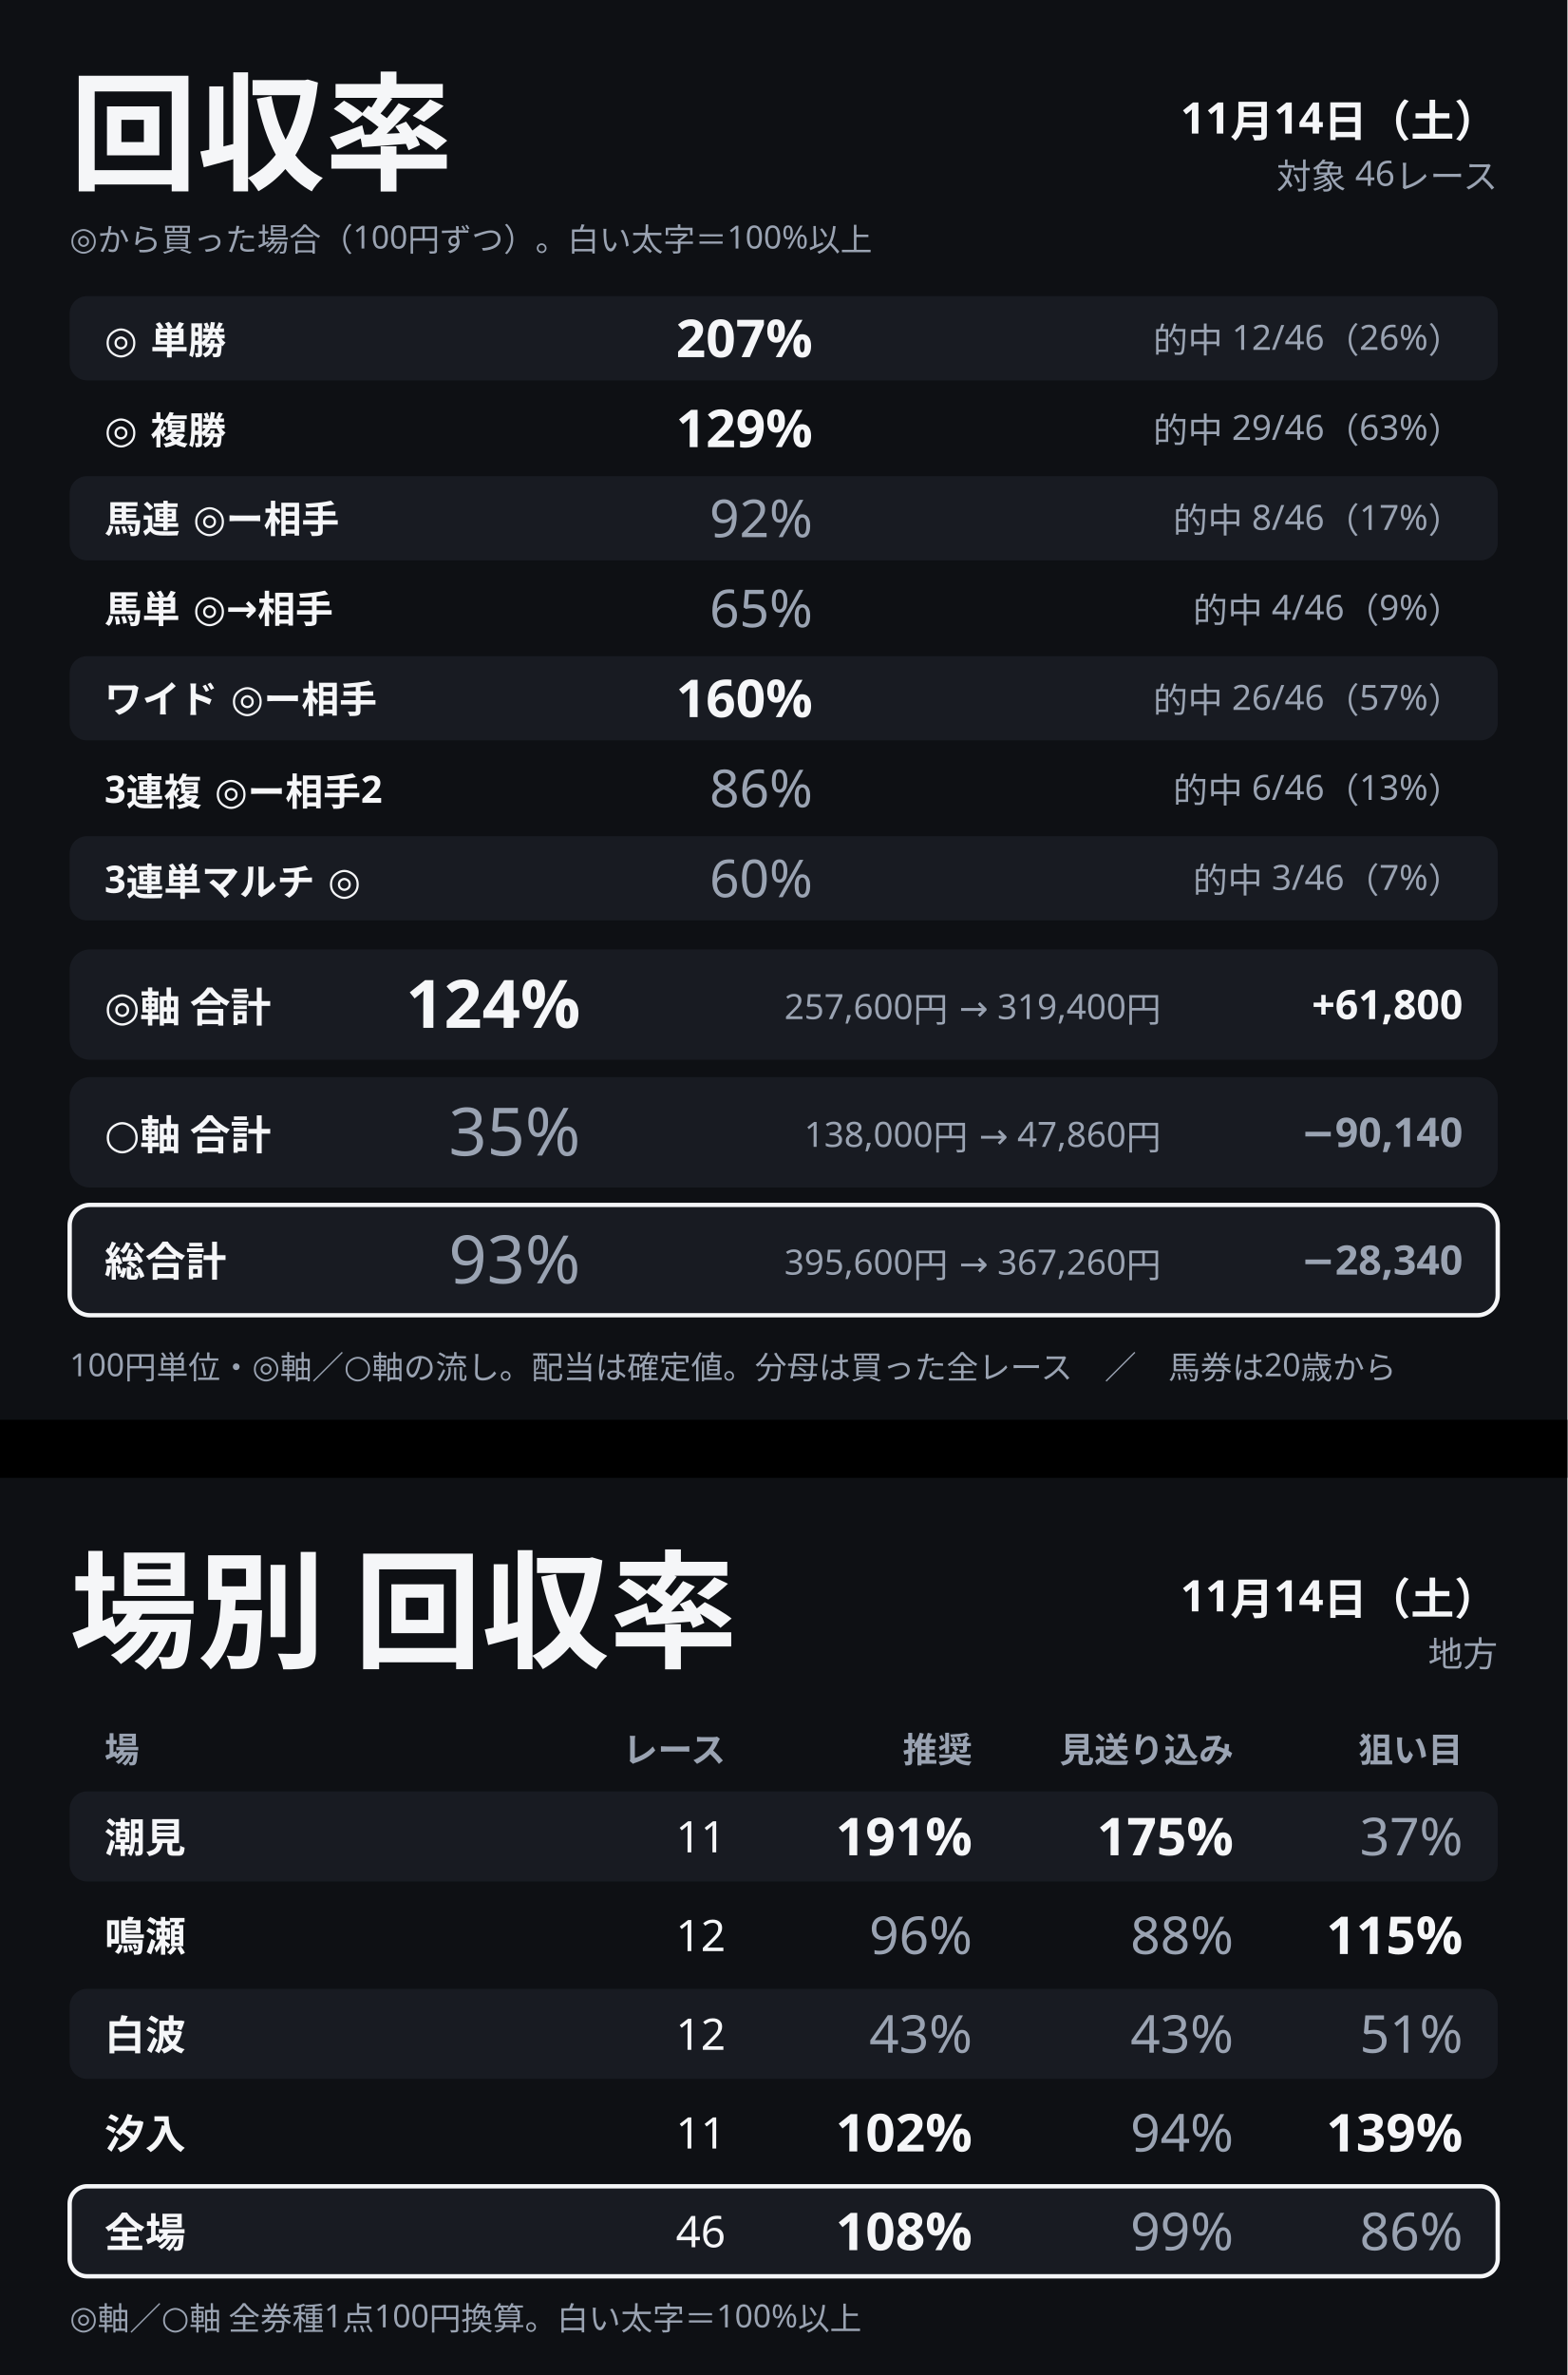
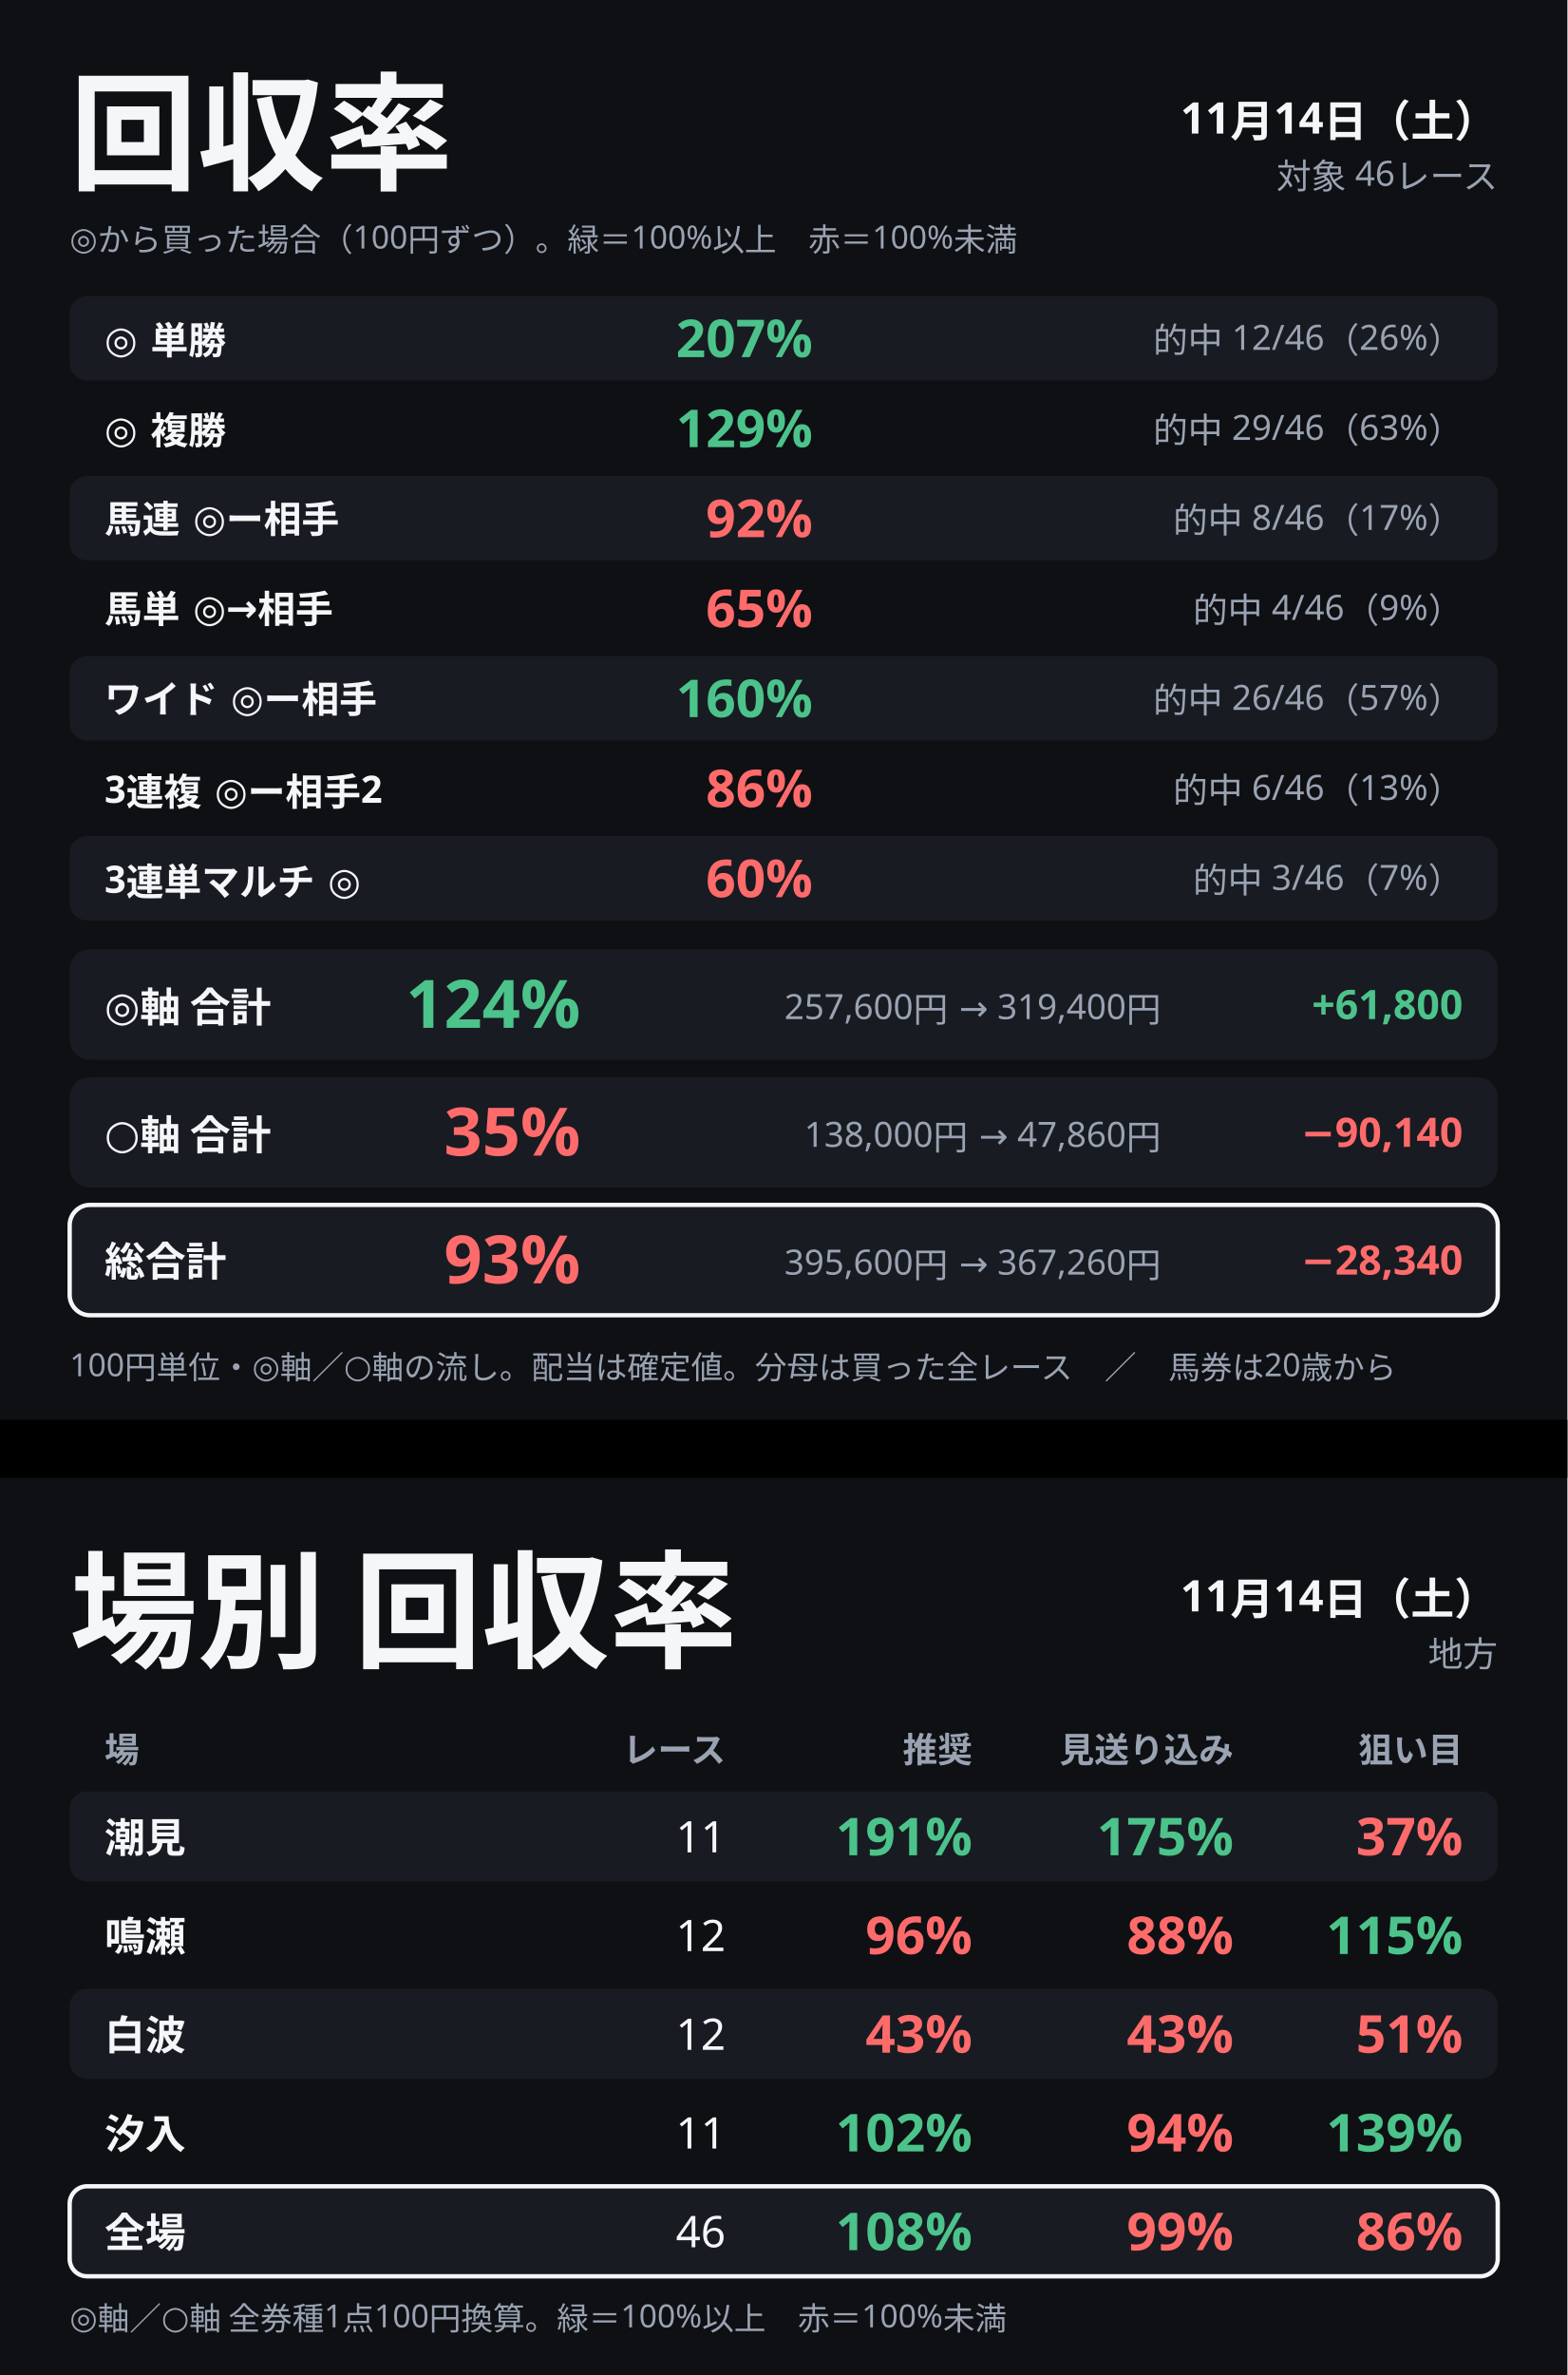
<svg xmlns="http://www.w3.org/2000/svg" width="1080" height="1636" viewBox="0 0 1080 1636" font-family="'Noto Sans JP',sans-serif">
  <defs />
  <rect x="0" y="0" width="1080" height="1636" rx="0" fill="#0e1014" />
  <text x="48" y="124" font-size="88" font-weight="900" fill="#f5f6f8" text-anchor="start">回収率</text>
  <text x="1032" y="92" font-size="30" font-weight="700" fill="#f5f6f8" text-anchor="end">11月14日（土）</text>
  <text x="1032" y="130" font-size="24" font-weight="500" fill="#9aa3b2" text-anchor="end">対象 46レース</text>
-   <text x="48" y="172" font-size="22" font-weight="400" fill="#9aa3b2" text-anchor="start">◎から買った場合（100円ずつ）。白い太字＝100%以上</text>
+   <text x="48" y="172" font-size="22" font-weight="400" fill="#9aa3b2" text-anchor="start">◎から買った場合（100円ずつ）。緑＝100%以上　赤＝100%未満</text>
  <rect x="48" y="204" width="984" height="58" rx="12" fill="#181b22" />
  <text x="72" y="243" font-size="26" font-weight="700" fill="#f5f6f8" text-anchor="start">◎ 単勝</text>
-   <text x="560" y="246" font-size="36" font-weight="700" fill="#f5f6f8" text-anchor="end" font-family="'Barlow Condensed','Noto Sans JP',sans-serif">207%</text>
+   <text x="560" y="246" font-size="36" font-weight="700" fill="#4cc38a" text-anchor="end" font-family="'Barlow Condensed','Noto Sans JP',sans-serif">207%</text>
  <text x="1008" y="243" font-size="24" font-weight="400" fill="#9aa3b2" text-anchor="end">的中 12/46（26%）</text>
  <text x="72" y="305" font-size="26" font-weight="700" fill="#f5f6f8" text-anchor="start">◎ 複勝</text>
-   <text x="560" y="308" font-size="36" font-weight="700" fill="#f5f6f8" text-anchor="end" font-family="'Barlow Condensed','Noto Sans JP',sans-serif">129%</text>
+   <text x="560" y="308" font-size="36" font-weight="700" fill="#4cc38a" text-anchor="end" font-family="'Barlow Condensed','Noto Sans JP',sans-serif">129%</text>
  <text x="1008" y="305" font-size="24" font-weight="400" fill="#9aa3b2" text-anchor="end">的中 29/46（63%）</text>
  <rect x="48" y="328" width="984" height="58" rx="12" fill="#181b22" />
  <text x="72" y="367" font-size="26" font-weight="700" fill="#f5f6f8" text-anchor="start">馬連 ◎ー相手</text>
-   <text x="560" y="370" font-size="36" font-weight="500" fill="#9aa3b2" text-anchor="end" font-family="'Barlow Condensed','Noto Sans JP',sans-serif">92%</text>
+   <text x="560" y="370" font-size="36" font-weight="700" fill="#ff6b6b" text-anchor="end" font-family="'Barlow Condensed','Noto Sans JP',sans-serif">92%</text>
  <text x="1008" y="367" font-size="24" font-weight="400" fill="#9aa3b2" text-anchor="end">的中 8/46（17%）</text>
  <text x="72" y="429" font-size="26" font-weight="700" fill="#f5f6f8" text-anchor="start">馬単 ◎→相手</text>
-   <text x="560" y="432" font-size="36" font-weight="500" fill="#9aa3b2" text-anchor="end" font-family="'Barlow Condensed','Noto Sans JP',sans-serif">65%</text>
+   <text x="560" y="432" font-size="36" font-weight="700" fill="#ff6b6b" text-anchor="end" font-family="'Barlow Condensed','Noto Sans JP',sans-serif">65%</text>
  <text x="1008" y="429" font-size="24" font-weight="400" fill="#9aa3b2" text-anchor="end">的中 4/46（9%）</text>
  <rect x="48" y="452" width="984" height="58" rx="12" fill="#181b22" />
  <text x="72" y="491" font-size="26" font-weight="700" fill="#f5f6f8" text-anchor="start">ワイド ◎ー相手</text>
-   <text x="560" y="494" font-size="36" font-weight="700" fill="#f5f6f8" text-anchor="end" font-family="'Barlow Condensed','Noto Sans JP',sans-serif">160%</text>
+   <text x="560" y="494" font-size="36" font-weight="700" fill="#4cc38a" text-anchor="end" font-family="'Barlow Condensed','Noto Sans JP',sans-serif">160%</text>
  <text x="1008" y="491" font-size="24" font-weight="400" fill="#9aa3b2" text-anchor="end">的中 26/46（57%）</text>
  <text x="72" y="553" font-size="26" font-weight="700" fill="#f5f6f8" text-anchor="start">3連複 ◎ー相手2</text>
-   <text x="560" y="556" font-size="36" font-weight="500" fill="#9aa3b2" text-anchor="end" font-family="'Barlow Condensed','Noto Sans JP',sans-serif">86%</text>
+   <text x="560" y="556" font-size="36" font-weight="700" fill="#ff6b6b" text-anchor="end" font-family="'Barlow Condensed','Noto Sans JP',sans-serif">86%</text>
  <text x="1008" y="553" font-size="24" font-weight="400" fill="#9aa3b2" text-anchor="end">的中 6/46（13%）</text>
  <rect x="48" y="576" width="984" height="58" rx="12" fill="#181b22" />
  <text x="72" y="615" font-size="26" font-weight="700" fill="#f5f6f8" text-anchor="start">3連単マルチ ◎</text>
-   <text x="560" y="618" font-size="36" font-weight="500" fill="#9aa3b2" text-anchor="end" font-family="'Barlow Condensed','Noto Sans JP',sans-serif">60%</text>
+   <text x="560" y="618" font-size="36" font-weight="700" fill="#ff6b6b" text-anchor="end" font-family="'Barlow Condensed','Noto Sans JP',sans-serif">60%</text>
  <text x="1008" y="615" font-size="24" font-weight="400" fill="#9aa3b2" text-anchor="end">的中 3/46（7%）</text>
  <rect x="48" y="654" width="984" height="76" rx="14" fill="#181b22" />
  <text x="72" y="703" font-size="28" font-weight="700" fill="#f5f6f8" text-anchor="start">◎軸 合計</text>
-   <text x="400" y="708" font-size="46" font-weight="700" fill="#f5f6f8" text-anchor="end" font-family="'Barlow Condensed','Noto Sans JP',sans-serif">124%</text>
+   <text x="400" y="708" font-size="46" font-weight="700" fill="#4cc38a" text-anchor="end" font-family="'Barlow Condensed','Noto Sans JP',sans-serif">124%</text>
  <text x="800" y="702" font-size="24" font-weight="400" fill="#9aa3b2" text-anchor="end" font-family="'Barlow Condensed','Noto Sans JP',sans-serif">257,600円 → 319,400円</text>
-   <text x="1008" y="702" font-size="28" font-weight="700" fill="#f5f6f8" text-anchor="end" font-family="'Barlow Condensed','Noto Sans JP',sans-serif">+61,800</text>
+   <text x="1008" y="702" font-size="28" font-weight="700" fill="#4cc38a" text-anchor="end" font-family="'Barlow Condensed','Noto Sans JP',sans-serif">+61,800</text>
  <rect x="48" y="742" width="984" height="76" rx="14" fill="#181b22" />
  <text x="72" y="791" font-size="28" font-weight="700" fill="#f5f6f8" text-anchor="start">○軸 合計</text>
-   <text x="400" y="796" font-size="46" font-weight="500" fill="#9aa3b2" text-anchor="end" font-family="'Barlow Condensed','Noto Sans JP',sans-serif">35%</text>
+   <text x="400" y="796" font-size="46" font-weight="700" fill="#ff6b6b" text-anchor="end" font-family="'Barlow Condensed','Noto Sans JP',sans-serif">35%</text>
  <text x="800" y="790" font-size="24" font-weight="400" fill="#9aa3b2" text-anchor="end" font-family="'Barlow Condensed','Noto Sans JP',sans-serif">138,000円 → 47,860円</text>
-   <text x="1008" y="790" font-size="28" font-weight="700" fill="#9aa3b2" text-anchor="end" font-family="'Barlow Condensed','Noto Sans JP',sans-serif">−90,140</text>
+   <text x="1008" y="790" font-size="28" font-weight="700" fill="#ff6b6b" text-anchor="end" font-family="'Barlow Condensed','Noto Sans JP',sans-serif">−90,140</text>
  <rect x="48" y="830" width="984" height="76" rx="14" fill="#181b22" stroke="#f5f6f8" stroke-width="3" />
  <text x="72" y="879" font-size="28" font-weight="700" fill="#f5f6f8" text-anchor="start">総合計</text>
-   <text x="400" y="884" font-size="46" font-weight="500" fill="#9aa3b2" text-anchor="end" font-family="'Barlow Condensed','Noto Sans JP',sans-serif">93%</text>
+   <text x="400" y="884" font-size="46" font-weight="700" fill="#ff6b6b" text-anchor="end" font-family="'Barlow Condensed','Noto Sans JP',sans-serif">93%</text>
  <text x="800" y="878" font-size="24" font-weight="400" fill="#9aa3b2" text-anchor="end" font-family="'Barlow Condensed','Noto Sans JP',sans-serif">395,600円 → 367,260円</text>
-   <text x="1008" y="878" font-size="28" font-weight="700" fill="#9aa3b2" text-anchor="end" font-family="'Barlow Condensed','Noto Sans JP',sans-serif">−28,340</text>
+   <text x="1008" y="878" font-size="28" font-weight="700" fill="#ff6b6b" text-anchor="end" font-family="'Barlow Condensed','Noto Sans JP',sans-serif">−28,340</text>
  <text x="48" y="948" font-size="22" font-weight="400" fill="#9aa3b2" text-anchor="start">100円単位・◎軸／○軸の流し。配当は確定値。分母は買った全レース　／　馬券は20歳から</text>
  <rect x="0" y="978" width="1080" height="40" rx="0" fill="#000000" />
  <text x="48" y="1142" font-size="88" font-weight="900" fill="#f5f6f8" text-anchor="start">場別 回収率</text>
  <text x="1032" y="1110" font-size="30" font-weight="700" fill="#f5f6f8" text-anchor="end">11月14日（土）</text>
  <text x="1032" y="1148" font-size="24" font-weight="500" fill="#9aa3b2" text-anchor="end">地方</text>
  <text x="72" y="1214" font-size="24" font-weight="700" fill="#9aa3b2" text-anchor="start">場</text>
  <text x="500" y="1214" font-size="24" font-weight="700" fill="#9aa3b2" text-anchor="end">レース</text>
  <text x="670" y="1214" font-size="24" font-weight="700" fill="#9aa3b2" text-anchor="end">推奨</text>
  <text x="850" y="1214" font-size="24" font-weight="700" fill="#9aa3b2" text-anchor="end">見送り込み</text>
  <text x="1008" y="1214" font-size="24" font-weight="700" fill="#9aa3b2" text-anchor="end">狙い目</text>
  <rect x="48" y="1234" width="984" height="62" rx="12" fill="#181b22" />
  <text x="72" y="1276" font-size="28" font-weight="700" fill="#f5f6f8" text-anchor="start">潮見</text>
  <text x="500" y="1276" font-size="30" font-weight="500" fill="#f5f6f8" text-anchor="end" font-family="'Barlow Condensed','Noto Sans JP',sans-serif">11</text>
-   <text x="670" y="1278" font-size="36" font-weight="700" fill="#f5f6f8" text-anchor="end" font-family="'Barlow Condensed','Noto Sans JP',sans-serif">191%</text>
-   <text x="850" y="1278" font-size="36" font-weight="700" fill="#f5f6f8" text-anchor="end" font-family="'Barlow Condensed','Noto Sans JP',sans-serif">175%</text>
-   <text x="1008" y="1278" font-size="36" font-weight="500" fill="#9aa3b2" text-anchor="end" font-family="'Barlow Condensed','Noto Sans JP',sans-serif">37%</text>
+   <text x="670" y="1278" font-size="36" font-weight="700" fill="#4cc38a" text-anchor="end" font-family="'Barlow Condensed','Noto Sans JP',sans-serif">191%</text>
+   <text x="850" y="1278" font-size="36" font-weight="700" fill="#4cc38a" text-anchor="end" font-family="'Barlow Condensed','Noto Sans JP',sans-serif">175%</text>
+   <text x="1008" y="1278" font-size="36" font-weight="700" fill="#ff6b6b" text-anchor="end" font-family="'Barlow Condensed','Noto Sans JP',sans-serif">37%</text>
  <text x="72" y="1344" font-size="28" font-weight="700" fill="#f5f6f8" text-anchor="start">鳴瀬</text>
  <text x="500" y="1344" font-size="30" font-weight="500" fill="#f5f6f8" text-anchor="end" font-family="'Barlow Condensed','Noto Sans JP',sans-serif">12</text>
-   <text x="670" y="1346" font-size="36" font-weight="500" fill="#9aa3b2" text-anchor="end" font-family="'Barlow Condensed','Noto Sans JP',sans-serif">96%</text>
-   <text x="850" y="1346" font-size="36" font-weight="500" fill="#9aa3b2" text-anchor="end" font-family="'Barlow Condensed','Noto Sans JP',sans-serif">88%</text>
-   <text x="1008" y="1346" font-size="36" font-weight="700" fill="#f5f6f8" text-anchor="end" font-family="'Barlow Condensed','Noto Sans JP',sans-serif">115%</text>
+   <text x="670" y="1346" font-size="36" font-weight="700" fill="#ff6b6b" text-anchor="end" font-family="'Barlow Condensed','Noto Sans JP',sans-serif">96%</text>
+   <text x="850" y="1346" font-size="36" font-weight="700" fill="#ff6b6b" text-anchor="end" font-family="'Barlow Condensed','Noto Sans JP',sans-serif">88%</text>
+   <text x="1008" y="1346" font-size="36" font-weight="700" fill="#4cc38a" text-anchor="end" font-family="'Barlow Condensed','Noto Sans JP',sans-serif">115%</text>
  <rect x="48" y="1370" width="984" height="62" rx="12" fill="#181b22" />
  <text x="72" y="1412" font-size="28" font-weight="700" fill="#f5f6f8" text-anchor="start">白波</text>
  <text x="500" y="1412" font-size="30" font-weight="500" fill="#f5f6f8" text-anchor="end" font-family="'Barlow Condensed','Noto Sans JP',sans-serif">12</text>
-   <text x="670" y="1414" font-size="36" font-weight="500" fill="#9aa3b2" text-anchor="end" font-family="'Barlow Condensed','Noto Sans JP',sans-serif">43%</text>
-   <text x="850" y="1414" font-size="36" font-weight="500" fill="#9aa3b2" text-anchor="end" font-family="'Barlow Condensed','Noto Sans JP',sans-serif">43%</text>
-   <text x="1008" y="1414" font-size="36" font-weight="500" fill="#9aa3b2" text-anchor="end" font-family="'Barlow Condensed','Noto Sans JP',sans-serif">51%</text>
+   <text x="670" y="1414" font-size="36" font-weight="700" fill="#ff6b6b" text-anchor="end" font-family="'Barlow Condensed','Noto Sans JP',sans-serif">43%</text>
+   <text x="850" y="1414" font-size="36" font-weight="700" fill="#ff6b6b" text-anchor="end" font-family="'Barlow Condensed','Noto Sans JP',sans-serif">43%</text>
+   <text x="1008" y="1414" font-size="36" font-weight="700" fill="#ff6b6b" text-anchor="end" font-family="'Barlow Condensed','Noto Sans JP',sans-serif">51%</text>
  <text x="72" y="1480" font-size="28" font-weight="700" fill="#f5f6f8" text-anchor="start">汐入</text>
  <text x="500" y="1480" font-size="30" font-weight="500" fill="#f5f6f8" text-anchor="end" font-family="'Barlow Condensed','Noto Sans JP',sans-serif">11</text>
-   <text x="670" y="1482" font-size="36" font-weight="700" fill="#f5f6f8" text-anchor="end" font-family="'Barlow Condensed','Noto Sans JP',sans-serif">102%</text>
-   <text x="850" y="1482" font-size="36" font-weight="500" fill="#9aa3b2" text-anchor="end" font-family="'Barlow Condensed','Noto Sans JP',sans-serif">94%</text>
-   <text x="1008" y="1482" font-size="36" font-weight="700" fill="#f5f6f8" text-anchor="end" font-family="'Barlow Condensed','Noto Sans JP',sans-serif">139%</text>
+   <text x="670" y="1482" font-size="36" font-weight="700" fill="#4cc38a" text-anchor="end" font-family="'Barlow Condensed','Noto Sans JP',sans-serif">102%</text>
+   <text x="850" y="1482" font-size="36" font-weight="700" fill="#ff6b6b" text-anchor="end" font-family="'Barlow Condensed','Noto Sans JP',sans-serif">94%</text>
+   <text x="1008" y="1482" font-size="36" font-weight="700" fill="#4cc38a" text-anchor="end" font-family="'Barlow Condensed','Noto Sans JP',sans-serif">139%</text>
  <rect x="48" y="1506" width="984" height="62" rx="12" fill="#181b22" stroke="#f5f6f8" stroke-width="3" />
  <text x="72" y="1548" font-size="28" font-weight="700" fill="#f5f6f8" text-anchor="start">全場</text>
  <text x="500" y="1548" font-size="30" font-weight="500" fill="#f5f6f8" text-anchor="end" font-family="'Barlow Condensed','Noto Sans JP',sans-serif">46</text>
-   <text x="670" y="1550" font-size="36" font-weight="700" fill="#f5f6f8" text-anchor="end" font-family="'Barlow Condensed','Noto Sans JP',sans-serif">108%</text>
-   <text x="850" y="1550" font-size="36" font-weight="500" fill="#9aa3b2" text-anchor="end" font-family="'Barlow Condensed','Noto Sans JP',sans-serif">99%</text>
-   <text x="1008" y="1550" font-size="36" font-weight="500" fill="#9aa3b2" text-anchor="end" font-family="'Barlow Condensed','Noto Sans JP',sans-serif">86%</text>
-   <text x="48" y="1604" font-size="22" font-weight="400" fill="#9aa3b2" text-anchor="start">◎軸／○軸 全券種1点100円換算。白い太字＝100%以上</text>
+   <text x="670" y="1550" font-size="36" font-weight="700" fill="#4cc38a" text-anchor="end" font-family="'Barlow Condensed','Noto Sans JP',sans-serif">108%</text>
+   <text x="850" y="1550" font-size="36" font-weight="700" fill="#ff6b6b" text-anchor="end" font-family="'Barlow Condensed','Noto Sans JP',sans-serif">99%</text>
+   <text x="1008" y="1550" font-size="36" font-weight="700" fill="#ff6b6b" text-anchor="end" font-family="'Barlow Condensed','Noto Sans JP',sans-serif">86%</text>
+   <text x="48" y="1604" font-size="22" font-weight="400" fill="#9aa3b2" text-anchor="start">◎軸／○軸 全券種1点100円換算。緑＝100%以上　赤＝100%未満</text>
</svg>
